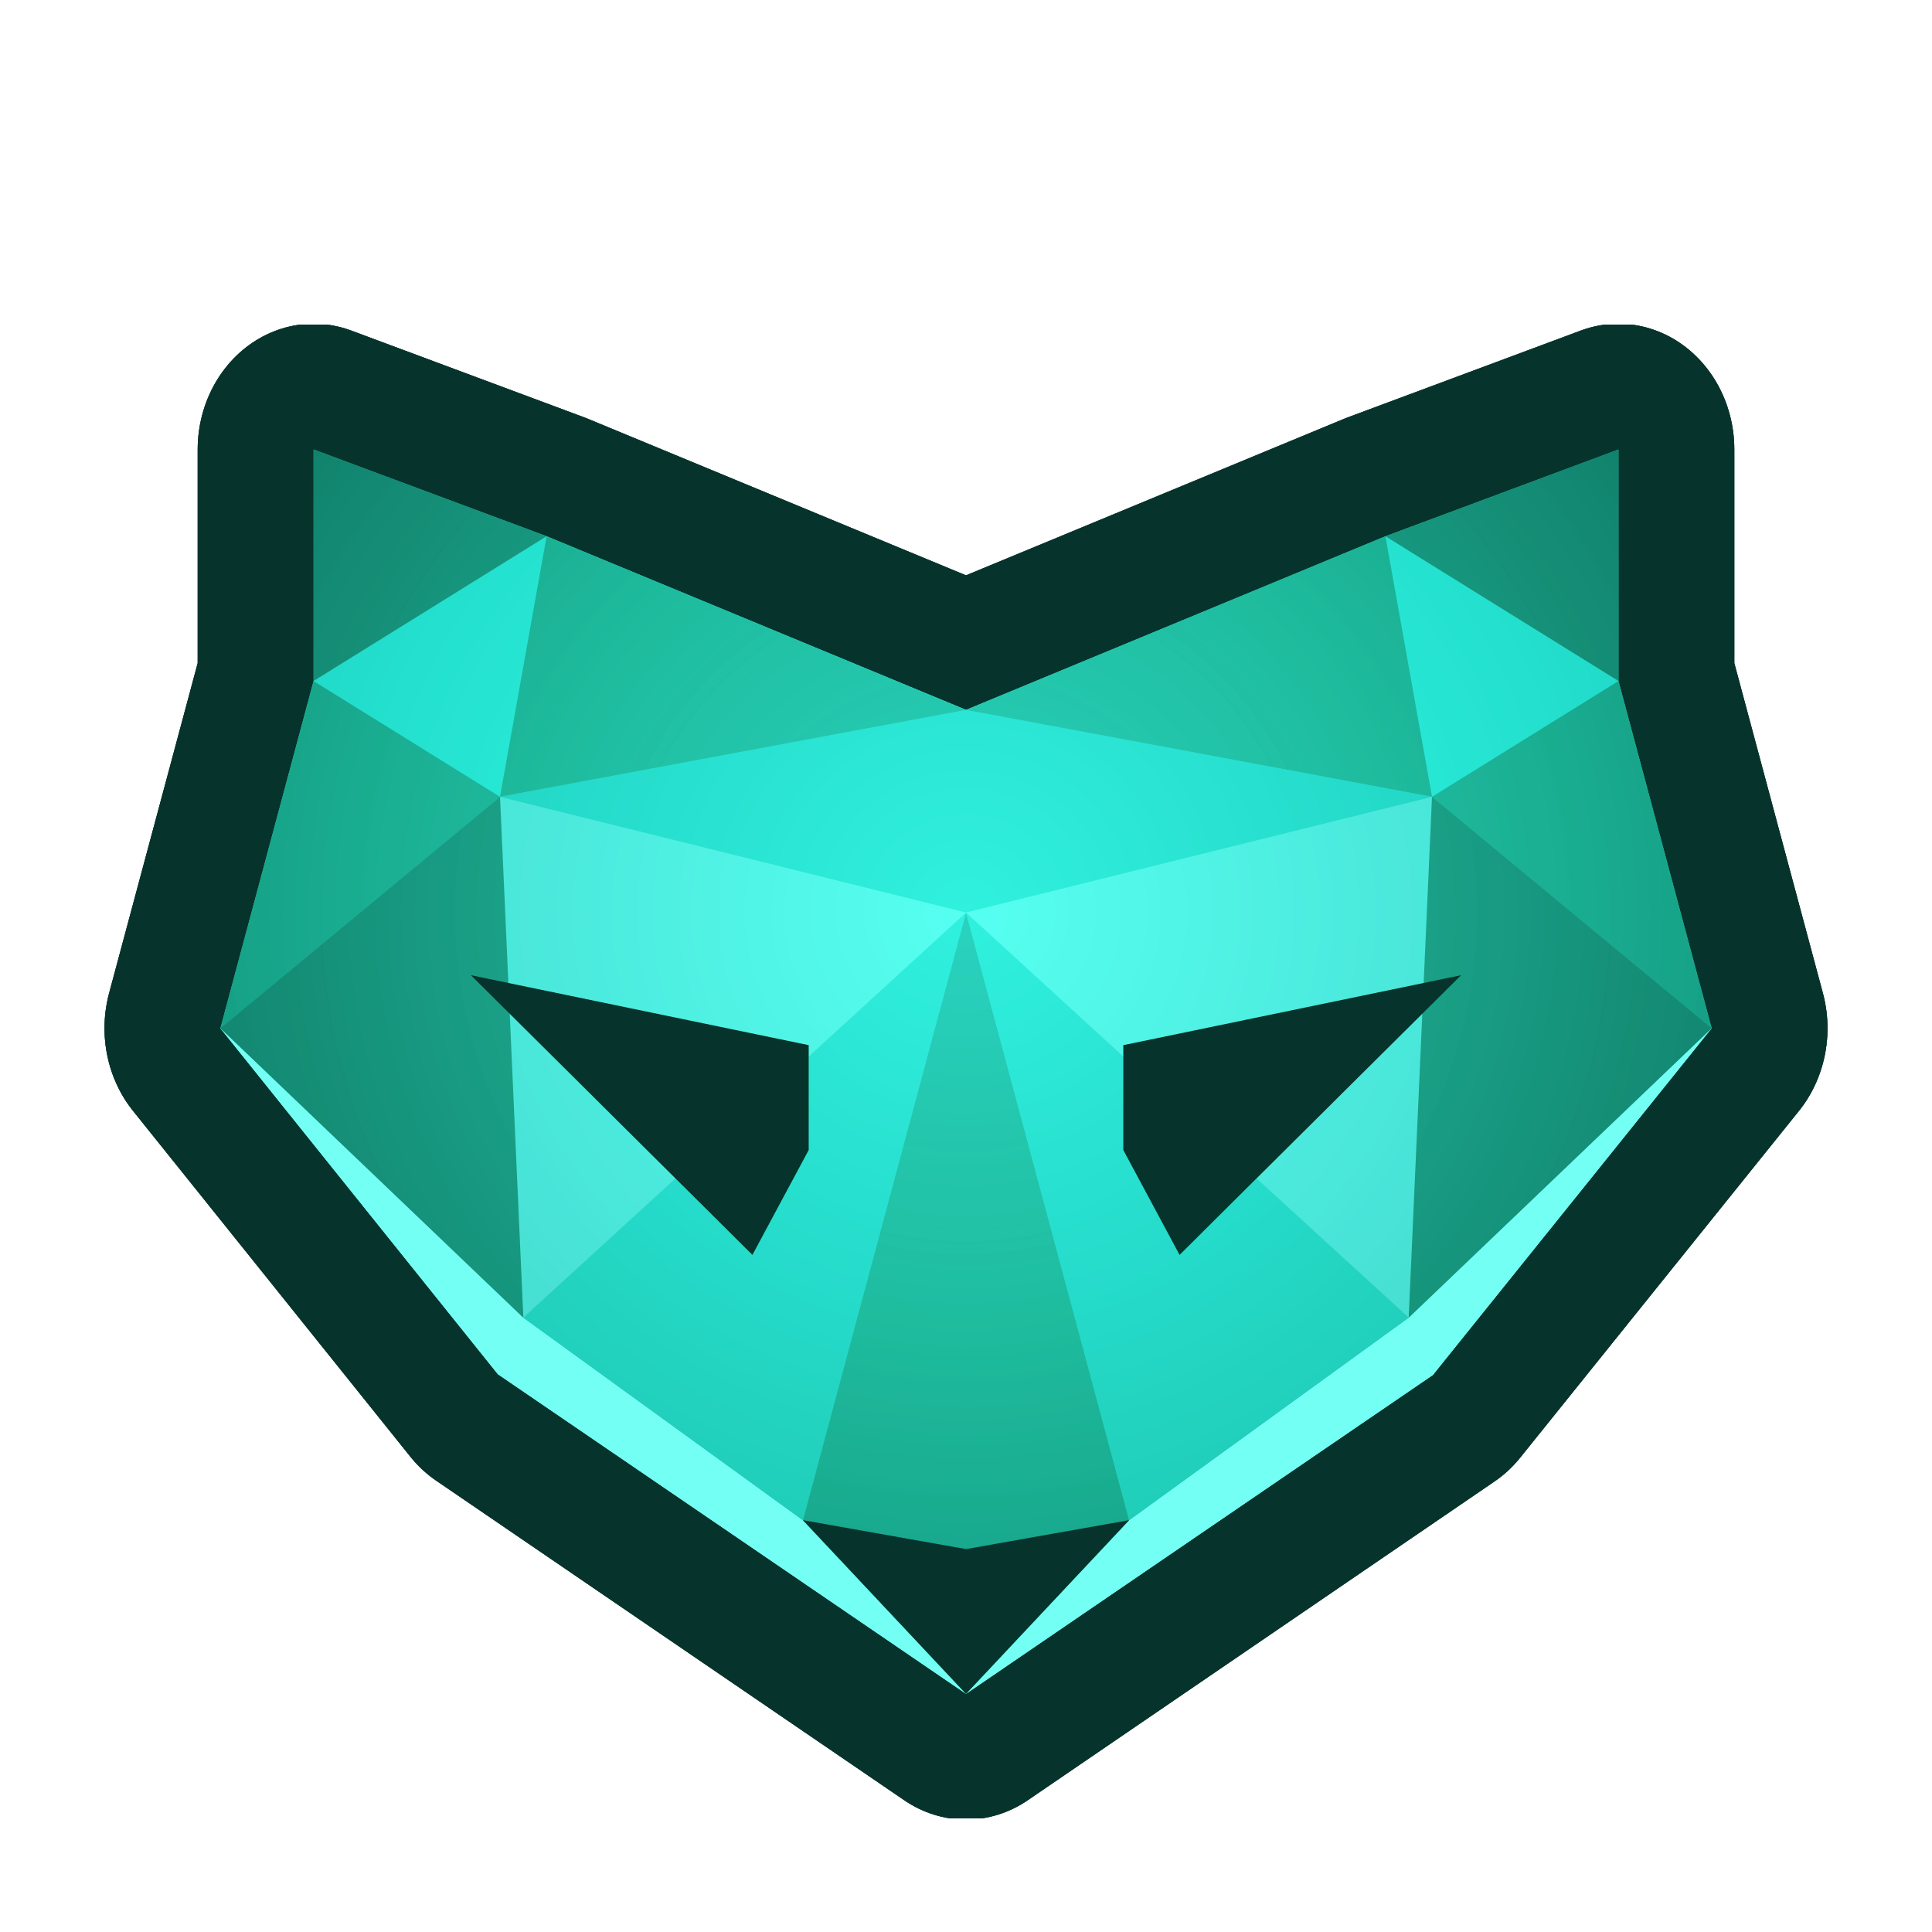
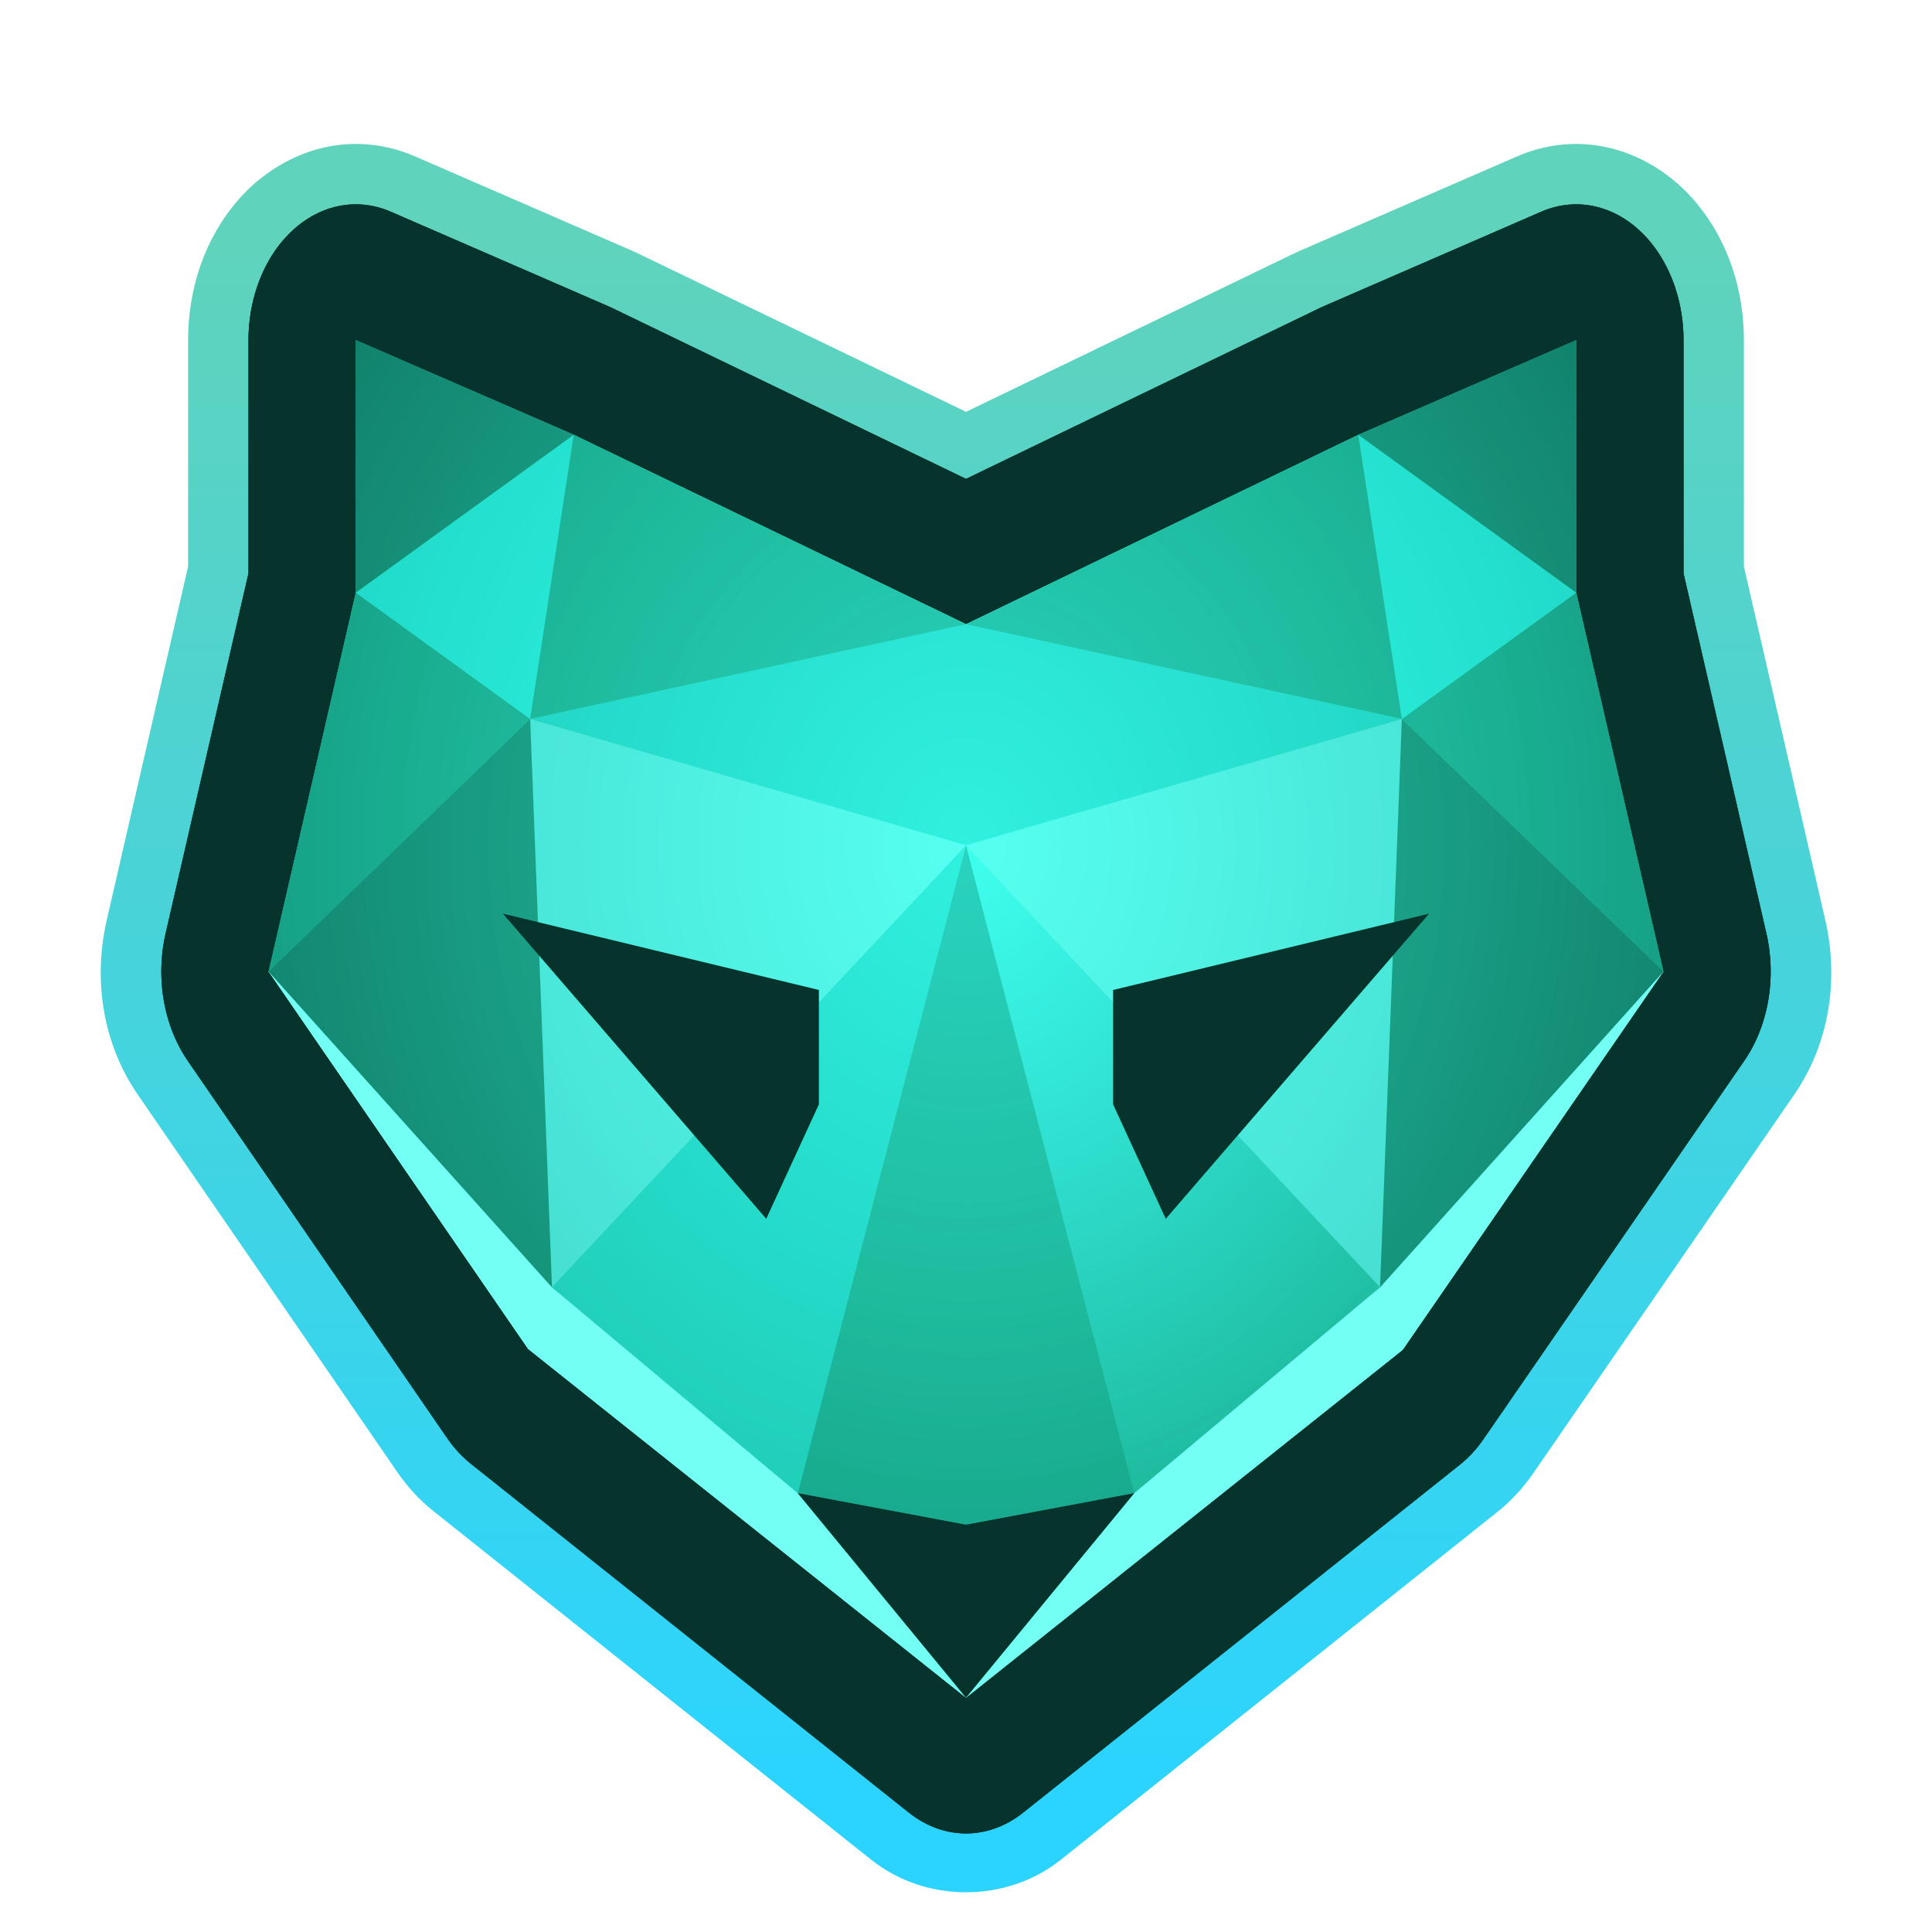
<svg xmlns="http://www.w3.org/2000/svg" xmlns:xlink="http://www.w3.org/1999/xlink" width="256" height="256" viewBox="0 0 67.733 67.733" version="1.1" id="svg841">
  <defs id="defs835">
    <linearGradient id="linearGradient872">
      <stop id="stop868" offset="0" style="stop-color:#217844;stop-opacity:1" />
      <stop id="stop870" offset="1" style="stop-color:#37c871;stop-opacity:1" />
    </linearGradient>
    <linearGradient xlink:href="#linearGradient872" id="linearGradient860" gradientUnits="userSpaceOnUse" x1="47.625" y1="261.017" x2="37.042" y2="261.017" gradientTransform="matrix(-2,0,0,2,101.6,-267.3667)" />
    <filter style="color-interpolation-filters:sRGB;" id="filter2272">
      <feColorMatrix in="SourceGraphic" type="hueRotate" values="0" result="colormatrix1" id="feColorMatrix2258" />
      <feColorMatrix type="matrix" values="0.5 0 0.5 0 0 0 1 0 0 0 0.5 0 0.5 0 0 0 0 0 1 0 " result="colormatrix2" id="feColorMatrix2260" />
      <feColorMatrix type="hueRotate" values="50" result="colormatrix3" id="feColorMatrix2262" />
      <feBlend in2="colormatrix3" mode="normal" result="blend1" id="feBlend2264" />
      <feColorMatrix type="matrix" values="2.5 -0.75 -0.75 0 0 -0.75 2.5 -0.75 0 0 -0.75 -0.75 2.5 0 0 0 0 0 1 0 " result="colormatrix4" id="feColorMatrix2266" />
      <feComposite in="colormatrix4" in2="blend1" operator="arithmetic" k2="0.3" result="composite1" id="feComposite2268" />
      <feBlend in2="blend1" mode="normal" result="blend2" id="feBlend2270" />
    </filter>
    <filter style="color-interpolation-filters:sRGB" id="filter2272-9">
      <feColorMatrix in="SourceGraphic" type="hueRotate" values="0" result="colormatrix1" id="feColorMatrix2258-6" />
      <feColorMatrix type="matrix" values="0.5 0 0.5 0 0 0 1 0 0 0 0.5 0 0.5 0 0 0 0 0 1 0 " result="colormatrix2" id="feColorMatrix2260-1" />
      <feColorMatrix type="hueRotate" values="50" result="colormatrix3" id="feColorMatrix2262-9" />
      <feBlend in2="colormatrix3" mode="normal" result="blend1" id="feBlend2264-6" />
      <feColorMatrix type="matrix" values="2.5 -0.75 -0.75 0 0 -0.75 2.5 -0.75 0 0 -0.75 -0.75 2.5 0 0 0 0 0 1 0 " result="colormatrix4" id="feColorMatrix2266-5" />
      <feComposite in="colormatrix4" in2="blend1" operator="arithmetic" k2="0.3" result="composite1" id="feComposite2268-9" k1="0" k3="0" k4="0" />
      <feBlend in2="blend1" mode="normal" result="blend2" id="feBlend2270-0" />
    </filter>
+     <filter style="color-interpolation-filters:sRGB" id="filter3370">
+       <feColorMatrix in="SourceGraphic" type="hueRotate" values="0" result="colormatrix1" id="feColorMatrix3356" />
+       <feColorMatrix type="matrix" values="0.5 0 0.5 0 0 0 1 0 0 0 0.5 0 0.5 0 0 0 0 0 1 0 " result="colormatrix2" id="feColorMatrix3358" />
+       <feColorMatrix type="hueRotate" values="50" result="colormatrix3" id="feColorMatrix3360" />
+       <feBlend in2="colormatrix3" mode="normal" result="blend1" id="feBlend3362" />
+       <feColorMatrix type="matrix" values="2.5 -0.75 -0.75 0 0 -0.75 2.5 -0.75 0 0 -0.75 -0.75 2.5 0 0 0 0 0 1 0 " result="colormatrix4" id="feColorMatrix3364" />
+       <feComposite in="colormatrix4" in2="blend1" operator="arithmetic" k2="0.3" result="composite1" id="feComposite3366" k1="0" k3="0" k4="0" />
+       <feBlend in2="blend1" mode="normal" result="blend2" id="feBlend3368" />
+     </filter>
+     <filter style="color-interpolation-filters:sRGB" id="filter2272-9-8">
+       <feColorMatrix in="SourceGraphic" type="hueRotate" values="0" result="colormatrix1" id="feColorMatrix2258-6-4" />
+       <feColorMatrix type="matrix" values="0.5 0 0.5 0 0 0 1 0 0 0 0.5 0 0.5 0 0 0 0 0 1 0 " result="colormatrix2" id="feColorMatrix2260-1-3" />
+       <feColorMatrix type="hueRotate" values="50" result="colormatrix3" id="feColorMatrix2262-9-1" />
+       <feBlend in2="colormatrix3" mode="normal" result="blend1" id="feBlend2264-6-4" />
+       <feColorMatrix type="matrix" values="2.5 -0.75 -0.75 0 0 -0.75 2.5 -0.75 0 0 -0.75 -0.75 2.5 0 0 0 0 0 1 0 " result="colormatrix4" id="feColorMatrix2266-5-9" />
+       <feComposite in="colormatrix4" in2="blend1" operator="arithmetic" k2="0.3" result="composite1" id="feComposite2268-9-2" k1="0" k3="0" k4="0" />
+       <feBlend in2="blend1" mode="normal" result="blend2" id="feBlend2270-0-06" />
+     </filter>
+     <filter style="color-interpolation-filters:sRGB" id="filter2400">
+       <feColorMatrix in="SourceGraphic" type="hueRotate" values="0" result="colormatrix1" id="feColorMatrix2386" />
+       <feColorMatrix type="matrix" values="0.5 0 0.5 0 0 0 1 0 0 0 0.5 0 0.5 0 0 0 0 0 1 0 " result="colormatrix2" id="feColorMatrix2388" />
+       <feColorMatrix type="hueRotate" values="50" result="colormatrix3" id="feColorMatrix2390" />
+       <feBlend in2="colormatrix3" mode="normal" result="blend1" id="feBlend2392" />
+       <feColorMatrix type="matrix" values="2.5 -0.75 -0.75 0 0 -0.75 2.5 -0.75 0 0 -0.75 -0.75 2.5 0 0 0 0 0 1 0 " result="colormatrix4" id="feColorMatrix2394" />
+       <feComposite in="colormatrix4" in2="blend1" operator="arithmetic" k2="0.3" result="composite1" id="feComposite2396" k1="0" k3="0" k4="0" />
+       <feBlend in2="blend1" mode="normal" result="blend2" id="feBlend2398" />
+     </filter>
    <linearGradient xlink:href="#linearGradient846" id="linearGradient848" x1="162.116" y1="-210.011" x2="174.09" y2="-221.984" gradientUnits="userSpaceOnUse" gradientTransform="matrix(-1.237437,1.315547,-1.237437,-1.315547,-25.4,-231.5364)" />
    <linearGradient id="linearGradient846">
      <stop style="stop-color:#87deaa;stop-opacity:1" offset="0" id="stop842" />
      <stop style="stop-color:#217844;stop-opacity:1" offset="1" id="stop844" />
    </linearGradient>
    <radialGradient xlink:href="#linearGradient1025" id="radialGradient1198" gradientUnits="userSpaceOnUse" gradientTransform="matrix(-8.2222235e-7,0.8139534,-0.9843747,0,269.4481,227.1254)" cx="42.787" cy="239.321" fx="42.787" fy="239.321" r="33.867" />
    <linearGradient id="linearGradient1025">
      <stop style="stop-color:#2affd5;stop-opacity:1" offset="0" id="stop1021" />
      <stop style="stop-color:#008066;stop-opacity:1" offset="1" id="stop1023" />
    </linearGradient>
-     <filter style="color-interpolation-filters:sRGB" id="filter3370">
-       <feColorMatrix in="SourceGraphic" type="hueRotate" values="0" result="colormatrix1" id="feColorMatrix3356" />
-       <feColorMatrix type="matrix" values="0.5 0 0.5 0 0 0 1 0 0 0 0.5 0 0.5 0 0 0 0 0 1 0 " result="colormatrix2" id="feColorMatrix3358" />
-       <feColorMatrix type="hueRotate" values="50" result="colormatrix3" id="feColorMatrix3360" />
-       <feBlend in2="colormatrix3" mode="normal" result="blend1" id="feBlend3362" />
-       <feColorMatrix type="matrix" values="2.5 -0.75 -0.75 0 0 -0.75 2.5 -0.75 0 0 -0.75 -0.75 2.5 0 0 0 0 0 1 0 " result="colormatrix4" id="feColorMatrix3364" />
-       <feComposite in="colormatrix4" in2="blend1" operator="arithmetic" k2="0.3" result="composite1" id="feComposite3366" k1="0" k3="0" k4="0" />
-       <feBlend in2="blend1" mode="normal" result="blend2" id="feBlend3368" />
-     </filter>
+     <linearGradient gradientTransform="matrix(0.2645833,0,0,0.2645833,-59.26674,356.267)" xlink:href="#linearGradient2362" id="linearGradient2332" x1="32" y1="32" x2="32" y2="240" gradientUnits="userSpaceOnUse" />
+     <linearGradient id="linearGradient2362">
+       <stop style="stop-color:#5fd3bc;stop-opacity:1" offset="0" id="stop2358" />
+       <stop style="stop-color:#2ad4ff;stop-opacity:1" offset="1" id="stop2360" />
+     </linearGradient>
  </defs>
  <g id="layer1" transform="translate(0,-229.2667)">
-     <path style="opacity:1;fill:#005544;fill-opacity:1;stroke:#002b22;stroke-width:37.527;stroke-linecap:butt;stroke-linejoin:round;stroke-miterlimit:100;stroke-dasharray:none;stroke-dashoffset:0;stroke-opacity:1;paint-order:fill markers stroke;filter:url(#filter2272-9)" d="M 39.216,18.565 V 53.102 L 24.134,104.908 69.032,156.516 144.8,204.205 220.351,156.639 265.466,104.908 250.384,53.102 V 18.565 L 212.675,31.516 144.8,57.42 76.925,31.516 Z" id="path2446" transform="matrix(0.2166184,0,0,0.2349821,2.50032,240.6641)" />
-     <g id="g1340" style="stroke-width:8.881;stroke-miterlimit:100;stroke-dasharray:none;filter:url(#filter2272-9)" transform="matrix(0.8820684,0,0,1.030448,3.993958,-8.67005)">
-       <g style="fill:#55ffdd;stroke-width:4.922;stroke-miterlimit:100;stroke-dasharray:none" transform="matrix(1.75,0,0,1.860465,-25.4,-233.5054)" id="g864">
-         <path id="path819" d="m 45.376,268.082 -11.509,12.514 -10.632,-5.845 -6.301,-6.325 10.583,-2.117 z" style="opacity:1;fill:#80ffe6;fill-opacity:1;stroke:none;stroke-width:4.922;stroke-linecap:round;stroke-linejoin:round;stroke-miterlimit:100;stroke-dasharray:none;stroke-dashoffset:0;stroke-opacity:1;paint-order:fill markers stroke" />
-         <path style="opacity:1;fill:#80ffe6;fill-opacity:1;stroke:none;stroke-width:4.922;stroke-linecap:round;stroke-linejoin:round;stroke-miterlimit:100;stroke-dasharray:none;stroke-dashoffset:0;stroke-opacity:1;paint-order:fill markers stroke" d="m 22.358,268.082 11.509,12.514 10.602,-5.83 6.331,-6.341 -10.583,-2.117 z" id="path821" />
+     <g id="g2598" transform="translate(52.91674,-127.0002)">
+       <path id="path2205" d="m 2.152,361.317 c -0.648,0.024 -1.286,0.174 -1.876,0.43 l -7.64,3.32 a 2.117,2.117 0 0 0 -0.004,0.002 c -0.066,0.029 -0.131,0.059 -0.195,0.09 l -11.486,5.546 -11.489,-5.548 a 2.117,2.117 0 0 0 -0.003,-0.002 c -0.065,-0.031 -0.131,-0.061 -0.197,-0.09 l -7.637,-3.319 a 2.117,2.117 0 0 0 -5.29e-4,0 c -0.588,-0.256 -1.223,-0.404 -1.868,-0.429 a 2.117,2.117 0 0 0 -5.29e-4,0 c -1.798,-0.07 -3.414,0.839 -4.458,2.119 -1.044,1.281 -1.619,2.95 -1.62,4.755 a 2.117,2.117 0 0 0 0,5.3e-4 v 7.935 l -2.852,12.395 c -0.489,2.124 -0.131,4.35 1.092,6.129 a 2.117,2.117 0 0 0 5.29e-4,5.3e-4 l 9.097,13.23 c 0.352,0.512 0.773,0.973 1.26,1.361 l 7.894,6.287 7.457,5.938 a 2.117,2.117 0 0 0 5.29e-4,0 c 1.91,1.521 4.737,1.52 6.647,-5.3e-4 l 15.307,-12.194 a 2.117,2.117 0 0 0 0,-5.3e-4 c 0.484,-0.386 0.904,-0.843 1.255,-1.353 v -5.3e-4 l 0.508,-0.736 a 2.117,2.117 0 0 0 5.29e-4,-0.001 l 8.633,-12.525 c 1.227,-1.78 1.586,-4.009 1.097,-6.136 L 8.222,376.127 v -7.935 c -1.32e-4,-1.803 -0.575,-3.472 -1.617,-4.753 -1.042,-1.28 -2.655,-2.189 -4.452,-2.122 a 2.117,2.117 0 0 0 -5.29e-4,0 z m 0.158,4.23 h 5.3e-4 c 0.324,-0.012 0.647,0.117 1.012,0.565 0.365,0.448 0.667,1.198 0.667,2.08 v 8.175 a 2.117,2.117 0 0 0 0.054,0.474 l 2.906,12.629 c 0.227,0.988 7.94e-4,2.121 -0.457,2.785 l -8.632,12.525 -0.508,0.736 a 2.117,2.117 0 0 0 0,5.3e-4 c -0.13,0.189 -0.271,0.337 -0.407,0.445 l -15.307,12.194 c -0.541,0.431 -0.831,0.431 -1.372,5.3e-4 h -5.29e-4 l -7.456,-5.938 -7.894,-6.287 c -0.137,-0.109 -0.278,-0.257 -0.409,-0.448 a 2.117,2.117 0 0 0 -5.29e-4,-5.3e-4 l -9.097,-13.23 -5.3e-4,-5.3e-4 c -0.457,-0.665 -0.682,-1.796 -0.455,-2.782 l 2.906,-12.629 a 2.117,2.117 0 0 0 0.054,-0.474 v -8.175 -5.3e-4 c 2.42e-4,-0.882 0.303,-1.633 0.668,-2.081 0.365,-0.448 0.688,-0.576 1.012,-0.563 0.109,0.004 0.22,0.028 0.345,0.082 l 7.64,3.32 a 2.117,2.117 0 0 0 0.003,0.001 c 0.014,0.006 0.029,0.013 0.043,0.02 l 12.407,5.991 a 2.117,2.117 0 0 0 1.841,0 l 12.41,-5.993 a 2.117,2.117 0 0 0 0.004,-0.002 c 0.013,-0.006 0.026,-0.012 0.038,-0.018 l 0.004,-0.002 7.636,-3.318 a 2.117,2.117 0 0 0 5.29e-4,-5.3e-4 c 0.126,-0.055 0.237,-0.078 0.346,-0.082 z" style="color:#000000;font-style:normal;font-variant:normal;font-weight:normal;font-stretch:normal;font-size:medium;line-height:normal;font-family:sans-serif;font-variant-ligatures:normal;font-variant-position:normal;font-variant-caps:normal;font-variant-numeric:normal;font-variant-alternates:normal;font-feature-settings:normal;text-indent:0;text-align:start;text-decoration:none;text-decoration-line:none;text-decoration-style:solid;text-decoration-color:#000000;letter-spacing:normal;word-spacing:normal;text-transform:none;writing-mode:lr-tb;direction:ltr;text-orientation:mixed;dominant-baseline:auto;baseline-shift:baseline;text-anchor:start;white-space:normal;shape-padding:0;clip-rule:nonzero;display:inline;overflow:visible;visibility:visible;opacity:1;isolation:auto;mix-blend-mode:normal;color-interpolation:sRGB;color-interpolation-filters:linearRGB;solid-color:#000000;solid-opacity:1;vector-effect:none;fill:url(#linearGradient2332);fill-opacity:1;fill-rule:nonzero;stroke:none;stroke-width:4.233;stroke-linecap:butt;stroke-linejoin:round;stroke-miterlimit:100;stroke-dasharray:none;stroke-dashoffset:0;stroke-opacity:1;paint-order:fill markers stroke;color-rendering:auto;image-rendering:auto;shape-rendering:auto;text-rendering:auto;enable-background:accumulate" />
+       <g transform="translate(-52.91674,128.8542)" id="g2021">
+         <path style="opacity:1;fill:#005544;fill-opacity:1;stroke:#002b22;stroke-width:37.15;stroke-linecap:butt;stroke-linejoin:round;stroke-miterlimit:100;stroke-dasharray:none;stroke-dashoffset:0;stroke-opacity:1;paint-order:fill markers stroke;filter:url(#filter2272-9-8)" d="m 39.216,18.565 v 34.537 l -15.082,51.807 44.898,51.607 38.965,24.525 36.803,23.164 75.551,-47.566 2.506,-2.874 42.609,-48.857 -15.082,-51.807 V 18.565 L 212.675,31.516 144.8,57.42 76.925,31.516 Z" id="path2446" transform="matrix(0.2026049,0,0,0.2563607,4.529483,234.5786)" />
+         <g id="g1340" style="stroke-width:8.791;stroke-miterlimit:100;stroke-dasharray:none;filter:url(#filter2272-9-8)" transform="matrix(0.8250053,0,0,1.124199,5.926494,-37.43989)">
+           <path style="opacity:0.5;fill:#00d4aa;fill-opacity:1;fill-rule:evenodd;stroke:none;stroke-width:8.791;stroke-linecap:butt;stroke-linejoin:miter;stroke-miterlimit:100;stroke-dasharray:none;stroke-opacity:1" d="m 33.867,261.952 7.15,20.204 10.445,-6.421 z" id="path985" />
+           <g style="fill:#55ffdd;stroke-width:4.872;stroke-miterlimit:100;stroke-dasharray:none" transform="matrix(1.75,0,0,1.860465,-25.4,-233.5054)" id="g864">
+             <path id="path819" d="m 45.376,268.082 -11.509,12.514 -10.632,-5.845 -6.301,-6.325 10.583,-2.117 z" style="opacity:1;fill:#80ffe6;fill-opacity:1;stroke:none;stroke-width:4.872;stroke-linecap:round;stroke-linejoin:round;stroke-miterlimit:100;stroke-dasharray:none;stroke-dashoffset:0;stroke-opacity:1;paint-order:fill markers stroke" />
+             <path style="opacity:1;fill:#80ffe6;fill-opacity:1;stroke:none;stroke-width:4.872;stroke-linecap:round;stroke-linejoin:round;stroke-miterlimit:100;stroke-dasharray:none;stroke-dashoffset:0;stroke-opacity:1;paint-order:fill markers stroke" d="m 22.358,268.082 11.509,12.514 10.602,-5.83 6.331,-6.341 -10.583,-2.117 z" id="path821" />
+           </g>
+           <path id="rect816" d="m 63.5,265.89 -12.039,9.845 -11.113,6.421 -6.482,6.378 -6.482,-6.378 -11.113,-6.421 -12.039,-9.845 11.113,-7.876 18.521,-2.953 v 0 0 l 18.521,2.953 z" style="opacity:1;fill:url(#linearGradient848);fill-opacity:1;stroke:none;stroke-width:8.791;stroke-linecap:round;stroke-linejoin:round;stroke-miterlimit:100;stroke-dasharray:none;stroke-dashoffset:0;stroke-opacity:1;paint-order:fill markers stroke" />
+           <path id="path1156" d="m 7.938,246.2 v 7.876 l -3.704,11.814 12.039,9.845 10.445,6.421 7.15,6.378 7.15,-6.378 10.445,-6.421 12.039,-9.845 -3.704,-11.814 V 246.2 l -9.26,2.953 -16.669,5.907 -16.669,-5.907 z" style="fill:url(#radialGradient1198);fill-opacity:1;fill-rule:evenodd;stroke:none;stroke-width:8.791;stroke-linecap:butt;stroke-linejoin:miter;stroke-miterlimit:100;stroke-dasharray:none;stroke-opacity:1" />
+           <path id="path905" d="m 33.867,261.952 v 26.581 l -7.15,-6.378 z" style="opacity:0.5;fill:#008066;fill-opacity:1;fill-rule:evenodd;stroke:none;stroke-width:8.791;stroke-linecap:butt;stroke-linejoin:miter;stroke-miterlimit:100;stroke-dasharray:none;stroke-opacity:1" />
+           <path id="path907" d="m 33.867,261.952 -7.15,20.204 -10.445,-6.421 z" style="opacity:0.5;fill:#00d4aa;fill-opacity:1;fill-rule:evenodd;stroke:none;stroke-width:8.791;stroke-linecap:butt;stroke-linejoin:miter;stroke-miterlimit:100;stroke-dasharray:none;stroke-opacity:1" />
+           <path id="path909" d="M 33.867,261.952 16.272,275.735 15.346,258.014 Z" style="opacity:0.5;fill:#80ffe6;fill-opacity:1;fill-rule:evenodd;stroke:none;stroke-width:8.791;stroke-linecap:butt;stroke-linejoin:miter;stroke-miterlimit:100;stroke-dasharray:none;stroke-opacity:1" />
+           <path id="path911" d="m 15.346,258.014 0.926,17.721 -12.039,-9.845 z" style="opacity:0.5;fill:#005544;fill-opacity:1;fill-rule:evenodd;stroke:none;stroke-width:8.791;stroke-linecap:butt;stroke-linejoin:miter;stroke-miterlimit:100;stroke-dasharray:none;stroke-opacity:1" />
+           <path style="opacity:0.5;fill:#008066;fill-opacity:1;fill-rule:evenodd;stroke:none;stroke-width:8.791;stroke-linecap:butt;stroke-linejoin:miter;stroke-miterlimit:100;stroke-dasharray:none;stroke-opacity:1" d="m 33.867,261.952 v 26.581 l 7.15,-6.378 z" id="path983" />
+           <path style="opacity:0.5;fill:#80ffe6;fill-opacity:1;fill-rule:evenodd;stroke:none;stroke-width:8.791;stroke-linecap:butt;stroke-linejoin:miter;stroke-miterlimit:100;stroke-dasharray:none;stroke-opacity:1" d="m 33.867,261.952 17.595,13.783 0.926,-17.721 z" id="path987" />
+           <path style="opacity:0.5;fill:#005544;fill-opacity:1;fill-rule:evenodd;stroke:none;stroke-width:8.791;stroke-linecap:butt;stroke-linejoin:miter;stroke-miterlimit:100;stroke-dasharray:none;stroke-opacity:1" d="m 52.388,258.014 -0.926,17.721 12.039,-9.845 z" id="path989" />
+           <path style="opacity:1;fill:#002b22;fill-opacity:1;stroke:none;stroke-width:8.791;stroke-linecap:round;stroke-linejoin:round;stroke-miterlimit:100;stroke-dasharray:none;stroke-dashoffset:0;stroke-opacity:1;paint-order:fill markers stroke" d="m 41.016,282.156 -7.15,6.378 -7.15,-6.378 7.15,0.984 z" id="path828" />
+           <path id="path832" d="m 26.458,267.859 1.852,-3.938" style="opacity:1;fill:#2b1100;fill-opacity:1;stroke:none;stroke-width:8.791;stroke-linecap:round;stroke-linejoin:round;stroke-miterlimit:100;stroke-dasharray:none;stroke-dashoffset:0;stroke-opacity:1;paint-order:fill markers stroke" />
+           <path id="path834" d="m 26.458,265.89 1.852,-3.938" style="opacity:1;fill:#2b1100;fill-opacity:1;stroke:none;stroke-width:8.791;stroke-linecap:round;stroke-linejoin:round;stroke-miterlimit:100;stroke-dasharray:none;stroke-dashoffset:0;stroke-opacity:1;paint-order:fill markers stroke" />
+           <path id="path836" d="m 25.378,273.602 2.238,-3.569 v -3.569 l -13.428,-2.379 z" style="fill:#002b22;fill-rule:evenodd;stroke:none;stroke-width:8.791;stroke-linecap:butt;stroke-linejoin:miter;stroke-miterlimit:100;stroke-dasharray:none;stroke-opacity:1" />
+           <path style="fill:#002b22;fill-rule:evenodd;stroke:none;stroke-width:8.791;stroke-linecap:butt;stroke-linejoin:miter;stroke-miterlimit:100;stroke-dasharray:none;stroke-opacity:1" d="m 42.355,273.602 -2.238,-3.569 v -3.569 l 13.428,-2.379 z" id="path895" />
+           <path id="path1013" d="m 4.233,265.89 3.704,-11.814 7.408,3.938 z" style="opacity:0.5;fill:#008066;fill-opacity:1;fill-rule:evenodd;stroke:none;stroke-width:8.791;stroke-linecap:butt;stroke-linejoin:miter;stroke-miterlimit:100;stroke-dasharray:none;stroke-opacity:1" />
+           <path id="path1015" d="M 7.938,254.076 V 246.2 l 9.26,2.953 z" style="opacity:0.5;fill:#005544;fill-opacity:1;fill-rule:evenodd;stroke:none;stroke-width:8.791;stroke-linecap:butt;stroke-linejoin:miter;stroke-miterlimit:100;stroke-dasharray:none;stroke-opacity:1" />
+           <path id="path1017" d="m 7.938,254.076 9.26,-4.922 -1.852,8.86 z" style="opacity:0.5;fill:#00ffcc;fill-opacity:1;fill-rule:evenodd;stroke:none;stroke-width:8.791;stroke-linecap:butt;stroke-linejoin:miter;stroke-miterlimit:100;stroke-dasharray:none;stroke-opacity:1" />
+           <path id="path1019" d="m 15.346,258.014 18.521,-2.953 -16.669,-5.907 z" style="opacity:0.5;fill:#008066;fill-opacity:1;fill-rule:evenodd;stroke:none;stroke-width:8.791;stroke-linecap:butt;stroke-linejoin:miter;stroke-miterlimit:100;stroke-dasharray:none;stroke-opacity:1" />
+           <path style="opacity:0.5;fill:#008066;fill-opacity:1;fill-rule:evenodd;stroke:none;stroke-width:8.791;stroke-linecap:butt;stroke-linejoin:miter;stroke-miterlimit:100;stroke-dasharray:none;stroke-opacity:1" d="m 63.5,265.89 -3.704,-11.814 -7.408,3.938 z" id="path1146" />
+           <path style="opacity:0.5;fill:#005544;fill-opacity:1;fill-rule:evenodd;stroke:none;stroke-width:8.791;stroke-linecap:butt;stroke-linejoin:miter;stroke-miterlimit:100;stroke-dasharray:none;stroke-opacity:1" d="M 59.796,254.076 V 246.2 l -9.26,2.953 z" id="path1148" />
+           <path style="opacity:0.5;fill:#00ffcc;fill-opacity:1;fill-rule:evenodd;stroke:none;stroke-width:8.791;stroke-linecap:butt;stroke-linejoin:miter;stroke-miterlimit:100;stroke-dasharray:none;stroke-opacity:1" d="m 59.796,254.076 -9.26,-4.922 1.852,8.86 z" id="path1150" />
+           <path style="opacity:0.5;fill:#008066;fill-opacity:1;fill-rule:evenodd;stroke:none;stroke-width:8.791;stroke-linecap:butt;stroke-linejoin:miter;stroke-miterlimit:100;stroke-dasharray:none;stroke-opacity:1" d="m 52.388,258.014 -18.521,-2.953 16.669,-5.907 z" id="path1152" />
+           <path id="path1289" d="m 33.867,255.06 -18.521,2.953 18.521,3.938 18.521,-3.938 -18.521,-2.953" style="opacity:0.5;fill:#00d4aa;fill-rule:evenodd;stroke:none;stroke-width:8.791;stroke-linecap:butt;stroke-linejoin:miter;stroke-miterlimit:100;stroke-dasharray:none;stroke-opacity:1" />
+         </g>
      </g>
-       <path id="rect816" d="m 63.5,265.89 -12.039,9.845 -11.113,6.891 -6.482,5.907 -6.482,-5.907 -11.113,-6.891 -12.039,-9.845 11.113,-7.876 18.521,-2.953 v 0 0 l 18.521,2.953 z" style="opacity:1;fill:url(#linearGradient848);fill-opacity:1;stroke:none;stroke-width:8.881;stroke-linecap:round;stroke-linejoin:round;stroke-miterlimit:100;stroke-dasharray:none;stroke-dashoffset:0;stroke-opacity:1;paint-order:fill markers stroke" />
-       <path id="path1156" d="m 7.938,246.2 v 7.876 l -3.704,11.814 12.039,9.845 11.113,6.891 6.482,5.907 6.482,-5.907 11.113,-6.891 12.039,-9.845 -3.704,-11.814 V 246.2 l -9.26,2.953 -16.669,5.907 -16.669,-5.907 z" style="fill:url(#radialGradient1198);fill-opacity:1;fill-rule:evenodd;stroke:none;stroke-width:8.881;stroke-linecap:butt;stroke-linejoin:miter;stroke-miterlimit:100;stroke-dasharray:none;stroke-opacity:1" />
-       <path id="path905" d="m 33.867,261.952 v 26.581 l -6.482,-5.907 z" style="opacity:0.5;fill:#008066;fill-opacity:1;fill-rule:evenodd;stroke:none;stroke-width:8.881;stroke-linecap:butt;stroke-linejoin:miter;stroke-miterlimit:100;stroke-dasharray:none;stroke-opacity:1" />
-       <path id="path907" d="m 33.867,261.952 -6.482,20.674 -11.113,-6.891 z" style="opacity:0.5;fill:#00d4aa;fill-opacity:1;fill-rule:evenodd;stroke:none;stroke-width:8.881;stroke-linecap:butt;stroke-linejoin:miter;stroke-miterlimit:100;stroke-dasharray:none;stroke-opacity:1" />
-       <path id="path909" d="M 33.867,261.952 16.272,275.735 15.346,258.014 Z" style="opacity:0.5;fill:#80ffe6;fill-opacity:1;fill-rule:evenodd;stroke:none;stroke-width:8.881;stroke-linecap:butt;stroke-linejoin:miter;stroke-miterlimit:100;stroke-dasharray:none;stroke-opacity:1" />
-       <path id="path911" d="m 15.346,258.014 0.926,17.721 -12.039,-9.845 z" style="opacity:0.5;fill:#005544;fill-opacity:1;fill-rule:evenodd;stroke:none;stroke-width:8.881;stroke-linecap:butt;stroke-linejoin:miter;stroke-miterlimit:100;stroke-dasharray:none;stroke-opacity:1" />
-       <path style="opacity:0.5;fill:#008066;fill-opacity:1;fill-rule:evenodd;stroke:none;stroke-width:8.881;stroke-linecap:butt;stroke-linejoin:miter;stroke-miterlimit:100;stroke-dasharray:none;stroke-opacity:1" d="m 33.867,261.952 v 26.581 l 6.482,-5.907 z" id="path983" />
-       <path style="opacity:0.5;fill:#00d4aa;fill-opacity:1;fill-rule:evenodd;stroke:none;stroke-width:8.881;stroke-linecap:butt;stroke-linejoin:miter;stroke-miterlimit:100;stroke-dasharray:none;stroke-opacity:1" d="m 33.867,261.952 6.482,20.674 11.113,-6.891 z" id="path985" />
-       <path style="opacity:0.5;fill:#80ffe6;fill-opacity:1;fill-rule:evenodd;stroke:none;stroke-width:8.881;stroke-linecap:butt;stroke-linejoin:miter;stroke-miterlimit:100;stroke-dasharray:none;stroke-opacity:1" d="m 33.867,261.952 17.595,13.783 0.926,-17.721 z" id="path987" />
-       <path style="opacity:0.5;fill:#005544;fill-opacity:1;fill-rule:evenodd;stroke:none;stroke-width:8.881;stroke-linecap:butt;stroke-linejoin:miter;stroke-miterlimit:100;stroke-dasharray:none;stroke-opacity:1" d="m 52.388,258.014 -0.926,17.721 12.039,-9.845 z" id="path989" />
-       <path style="opacity:1;fill:#002b22;fill-opacity:1;stroke:none;stroke-width:8.881;stroke-linecap:round;stroke-linejoin:round;stroke-miterlimit:100;stroke-dasharray:none;stroke-dashoffset:0;stroke-opacity:1;paint-order:fill markers stroke" d="m 40.349,282.626 -6.482,5.907 -6.482,-5.907 6.482,0.984 z" id="path828" />
-       <path id="path832" d="m 26.458,267.859 1.852,-3.938" style="opacity:1;fill:#2b1100;fill-opacity:1;stroke:none;stroke-width:8.881;stroke-linecap:round;stroke-linejoin:round;stroke-miterlimit:100;stroke-dasharray:none;stroke-dashoffset:0;stroke-opacity:1;paint-order:fill markers stroke" />
-       <path id="path834" d="m 26.458,265.89 1.852,-3.938" style="opacity:1;fill:#2b1100;fill-opacity:1;stroke:none;stroke-width:8.881;stroke-linecap:round;stroke-linejoin:round;stroke-miterlimit:100;stroke-dasharray:none;stroke-dashoffset:0;stroke-opacity:1;paint-order:fill markers stroke" />
-       <path id="path836" d="m 25.378,273.602 2.238,-3.569 v -3.569 l -13.428,-2.379 z" style="fill:#002b22;fill-rule:evenodd;stroke:none;stroke-width:8.881;stroke-linecap:butt;stroke-linejoin:miter;stroke-miterlimit:100;stroke-dasharray:none;stroke-opacity:1" />
-       <path style="fill:#002b22;fill-rule:evenodd;stroke:none;stroke-width:8.881;stroke-linecap:butt;stroke-linejoin:miter;stroke-miterlimit:100;stroke-dasharray:none;stroke-opacity:1" d="m 42.355,273.602 -2.238,-3.569 v -3.569 l 13.428,-2.379 z" id="path895" />
-       <path id="path1013" d="m 4.233,265.89 3.704,-11.814 7.408,3.938 z" style="opacity:0.5;fill:#008066;fill-opacity:1;fill-rule:evenodd;stroke:none;stroke-width:8.881;stroke-linecap:butt;stroke-linejoin:miter;stroke-miterlimit:100;stroke-dasharray:none;stroke-opacity:1" />
-       <path id="path1015" d="M 7.938,254.076 V 246.2 l 9.26,2.953 z" style="opacity:0.5;fill:#005544;fill-opacity:1;fill-rule:evenodd;stroke:none;stroke-width:8.881;stroke-linecap:butt;stroke-linejoin:miter;stroke-miterlimit:100;stroke-dasharray:none;stroke-opacity:1" />
-       <path id="path1017" d="m 7.938,254.076 9.26,-4.922 -1.852,8.86 z" style="opacity:0.5;fill:#00ffcc;fill-opacity:1;fill-rule:evenodd;stroke:none;stroke-width:8.881;stroke-linecap:butt;stroke-linejoin:miter;stroke-miterlimit:100;stroke-dasharray:none;stroke-opacity:1" />
-       <path id="path1019" d="m 15.346,258.014 18.521,-2.953 -16.669,-5.907 z" style="opacity:0.5;fill:#008066;fill-opacity:1;fill-rule:evenodd;stroke:none;stroke-width:8.881;stroke-linecap:butt;stroke-linejoin:miter;stroke-miterlimit:100;stroke-dasharray:none;stroke-opacity:1" />
-       <path style="opacity:0.5;fill:#008066;fill-opacity:1;fill-rule:evenodd;stroke:none;stroke-width:8.881;stroke-linecap:butt;stroke-linejoin:miter;stroke-miterlimit:100;stroke-dasharray:none;stroke-opacity:1" d="m 63.5,265.89 -3.704,-11.814 -7.408,3.938 z" id="path1146" />
-       <path style="opacity:0.5;fill:#005544;fill-opacity:1;fill-rule:evenodd;stroke:none;stroke-width:8.881;stroke-linecap:butt;stroke-linejoin:miter;stroke-miterlimit:100;stroke-dasharray:none;stroke-opacity:1" d="M 59.796,254.076 V 246.2 l -9.26,2.953 z" id="path1148" />
-       <path style="opacity:0.5;fill:#00ffcc;fill-opacity:1;fill-rule:evenodd;stroke:none;stroke-width:8.881;stroke-linecap:butt;stroke-linejoin:miter;stroke-miterlimit:100;stroke-dasharray:none;stroke-opacity:1" d="m 59.796,254.076 -9.26,-4.922 1.852,8.86 z" id="path1150" />
-       <path style="opacity:0.5;fill:#008066;fill-opacity:1;fill-rule:evenodd;stroke:none;stroke-width:8.881;stroke-linecap:butt;stroke-linejoin:miter;stroke-miterlimit:100;stroke-dasharray:none;stroke-opacity:1" d="m 52.388,258.014 -18.521,-2.953 16.669,-5.907 z" id="path1152" />
-       <path id="path1289" d="m 33.867,255.06 -18.521,2.953 18.521,3.938 18.521,-3.938 -18.521,-2.953" style="opacity:0.5;fill:#00d4aa;fill-rule:evenodd;stroke:none;stroke-width:8.881;stroke-linecap:butt;stroke-linejoin:miter;stroke-miterlimit:100;stroke-dasharray:none;stroke-opacity:1" />
    </g>
  </g>
</svg>
